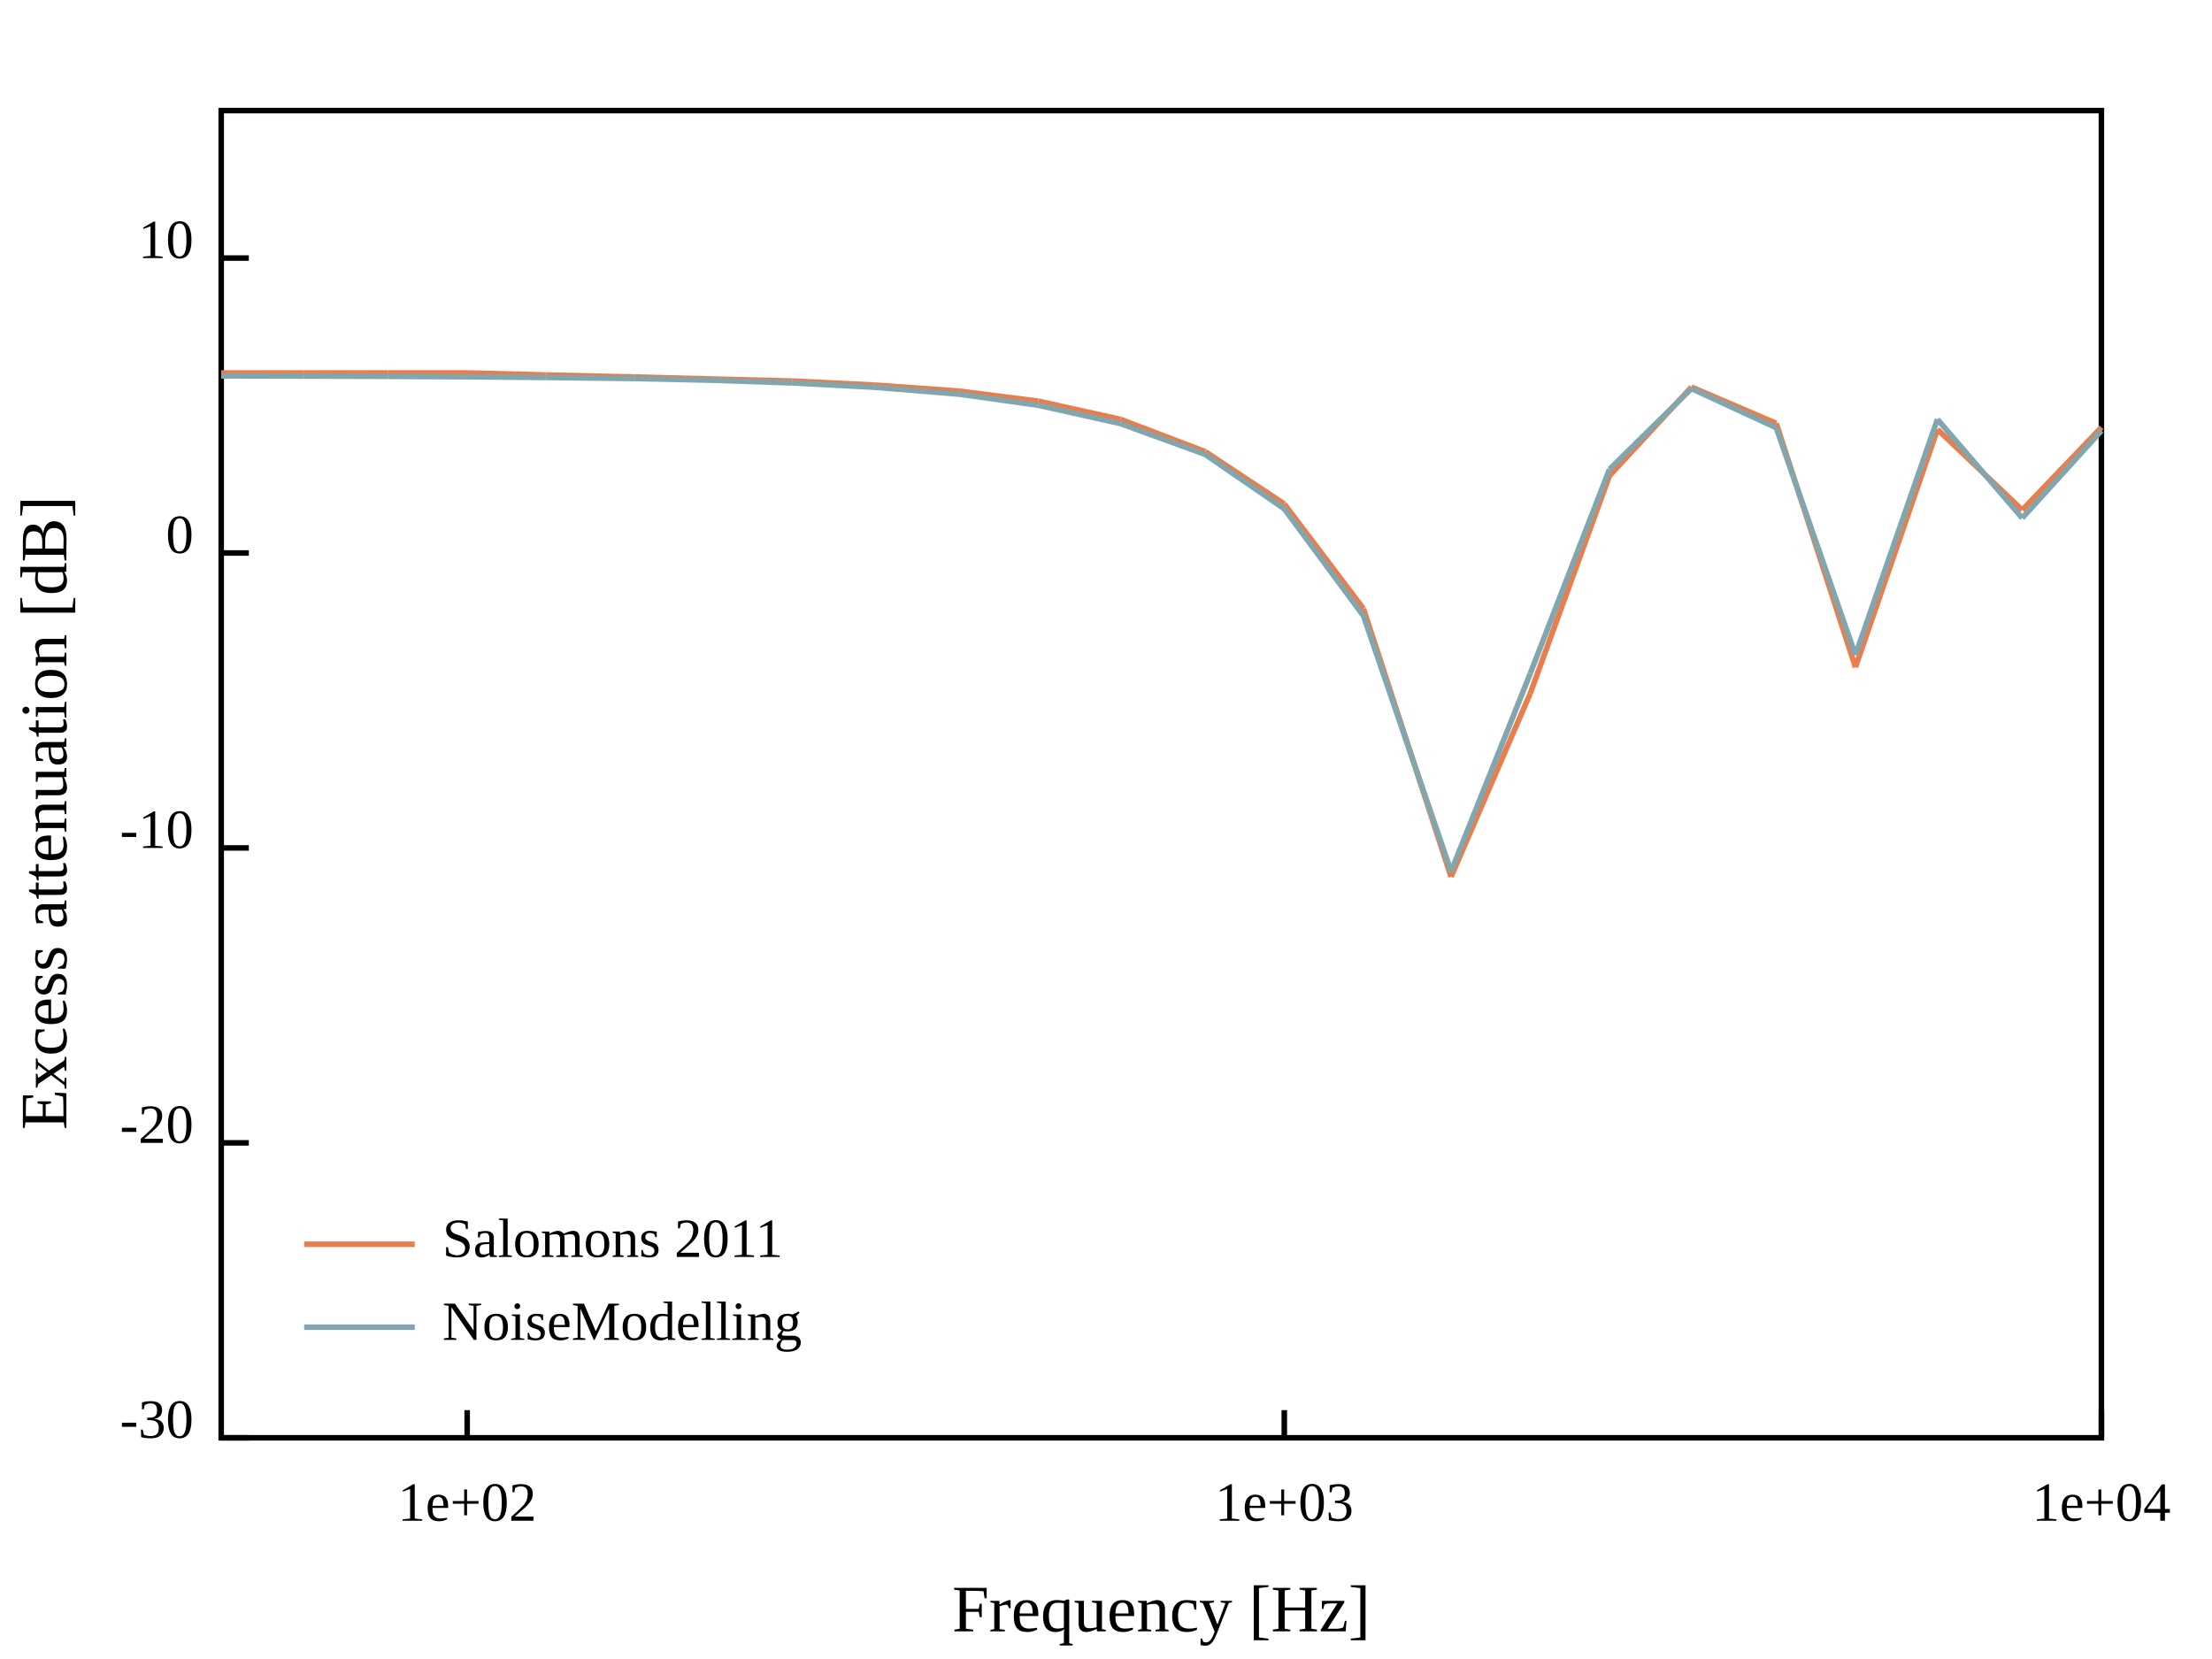
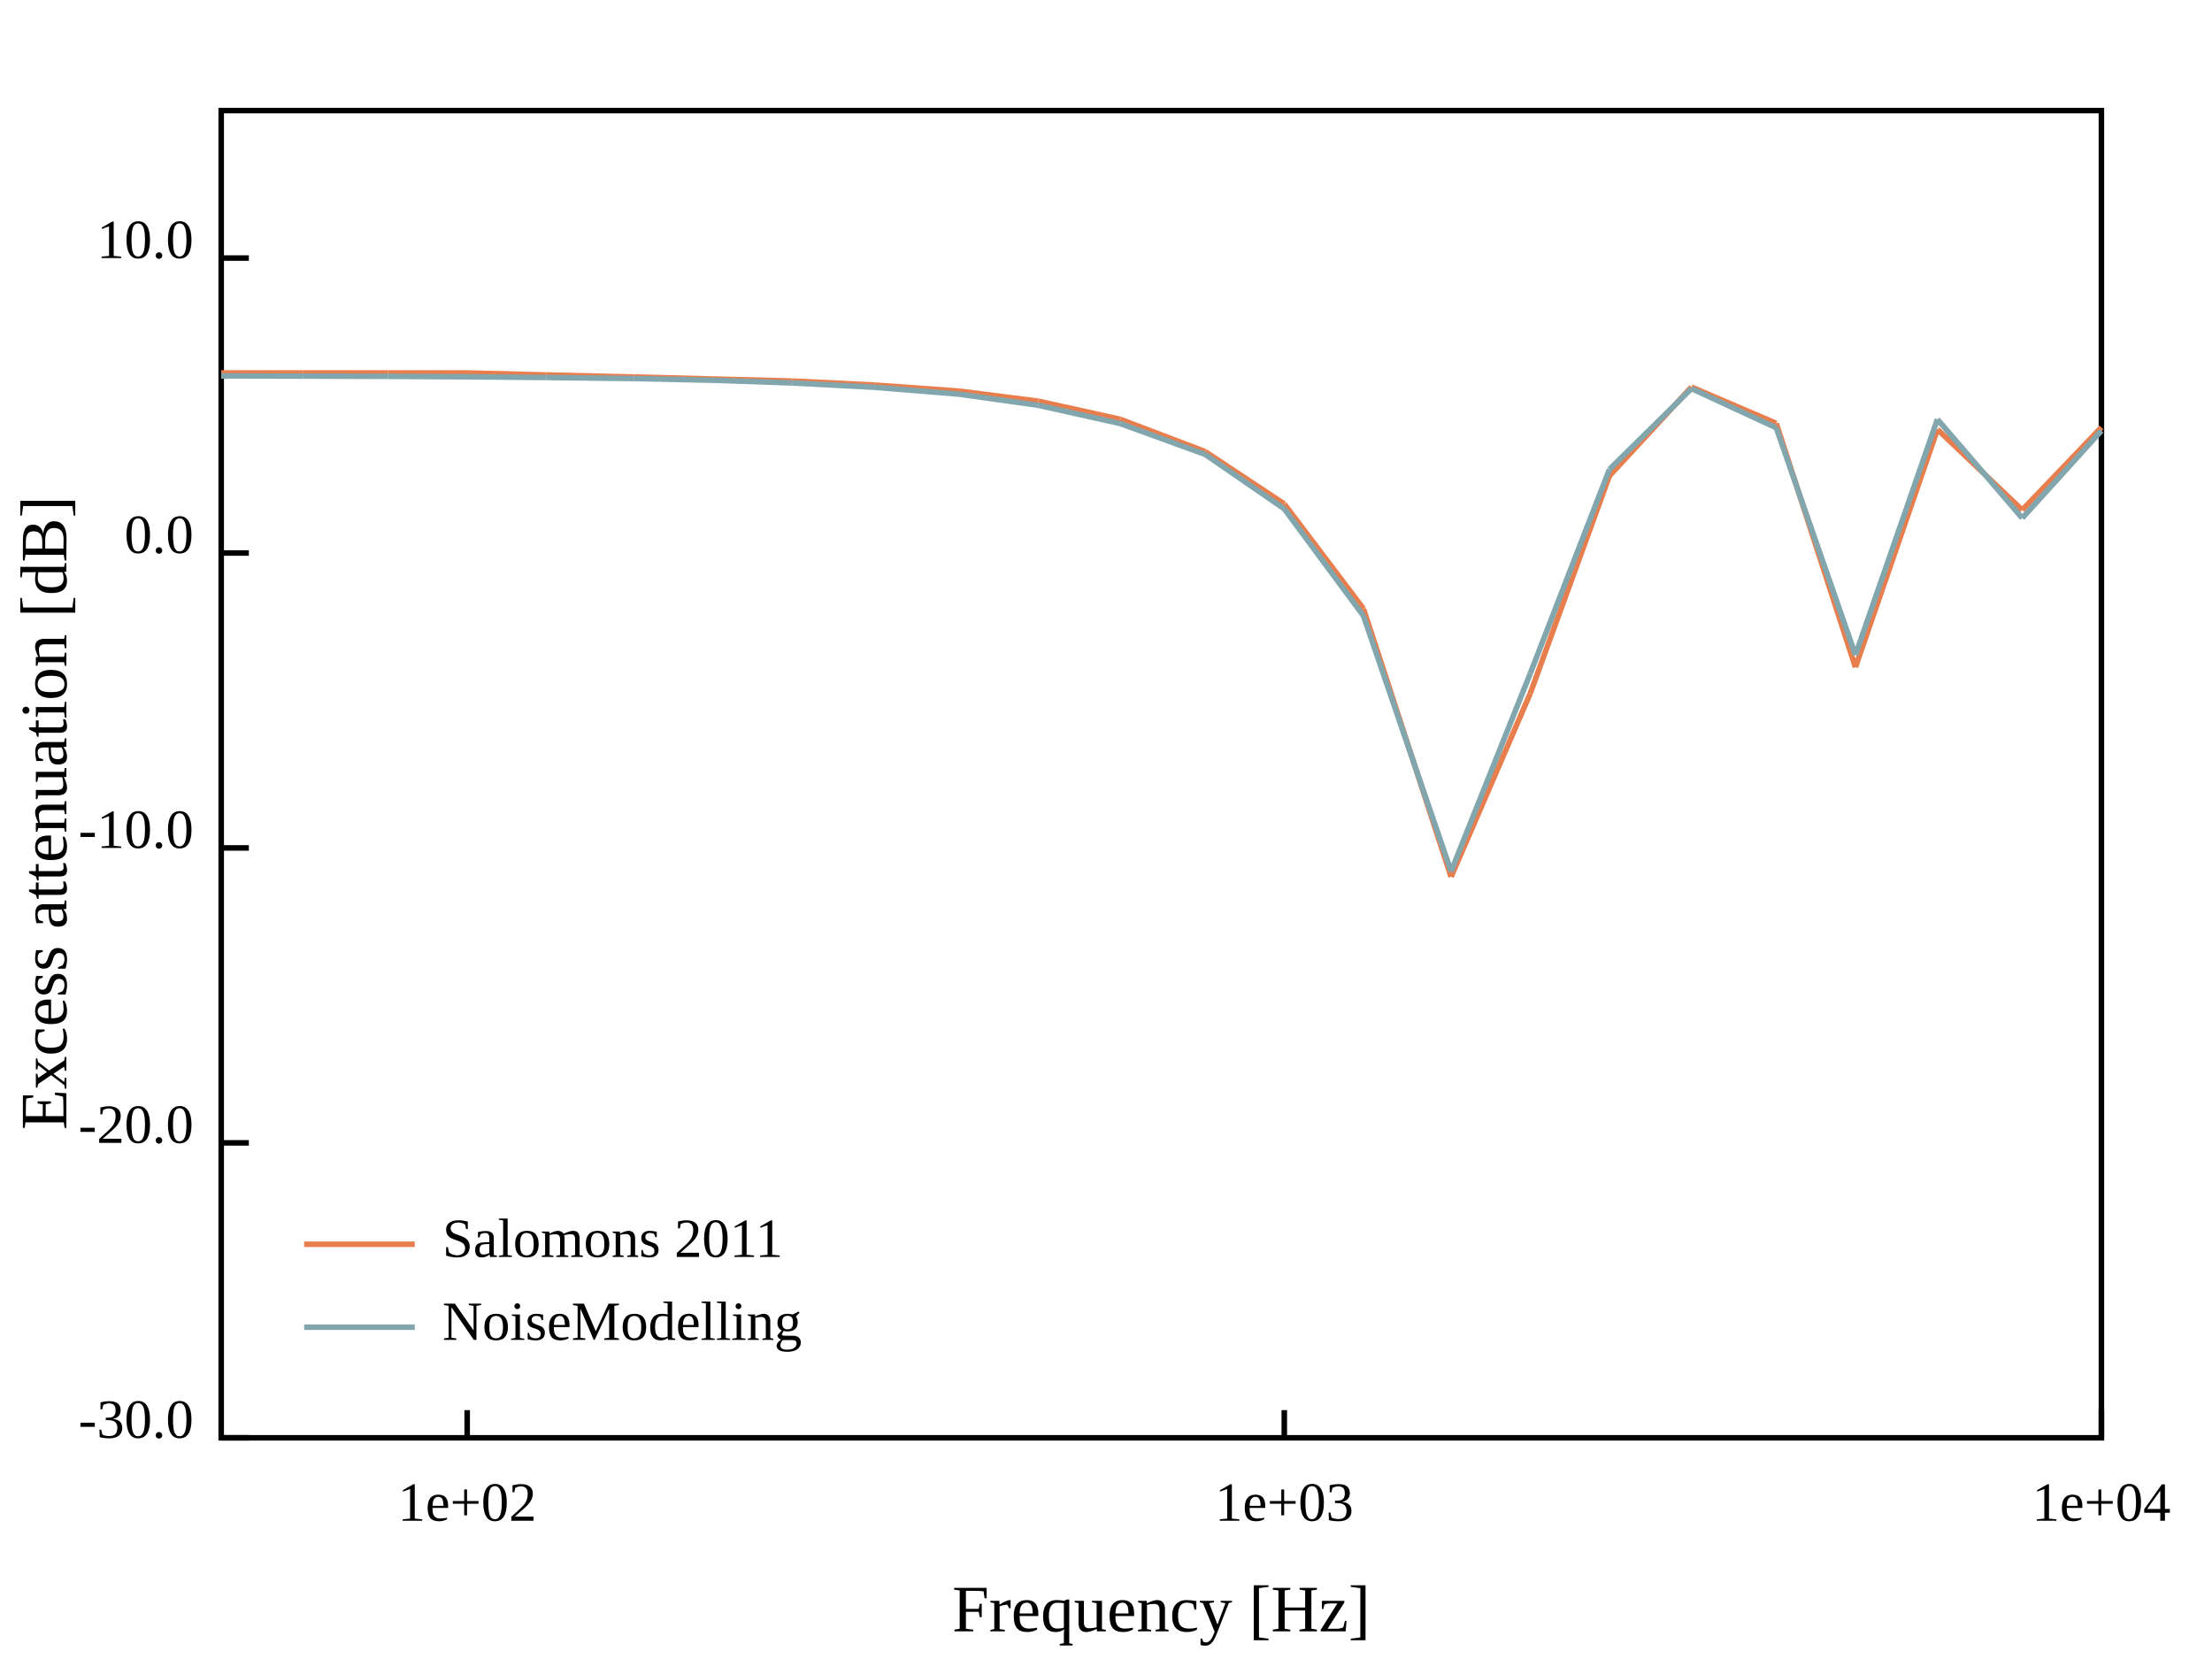
- <svg height="300" width="400">
+ <svg xmlns="http://www.w3.org/2000/svg" height="300" width="400">
  <rect width="400" height="300" x="0" y="0" style="fill:white; stroke:none" />
  <rect width="340" height="240" x="40" y="20" style="fill:none; stroke-width:1;stroke:black" />
  <line x1="40" y1="260" x2="45" y2="260" style="fill:none; stroke-width:1; stroke:black" />
-   <text x="35" y="260" text-anchor="end" style="stroke:none; fill:black; font-size:smaller">-30</text>
+   <text x="35" y="260" text-anchor="end" style="stroke:none; fill:black; font-size:smaller">-30.0</text>
  <line x1="40" y1="206.667" x2="45" y2="206.667" style="fill:none; stroke-width:1; stroke:black" />
-   <text x="35" y="206.667" text-anchor="end" style="stroke:none; fill:black; font-size:smaller">-20</text>
+   <text x="35" y="206.667" text-anchor="end" style="stroke:none; fill:black; font-size:smaller">-20.0</text>
  <line x1="40" y1="153.333" x2="45" y2="153.333" style="fill:none; stroke-width:1; stroke:black" />
-   <text x="35" y="153.333" text-anchor="end" style="stroke:none; fill:black; font-size:smaller">-10</text>
+   <text x="35" y="153.333" text-anchor="end" style="stroke:none; fill:black; font-size:smaller">-10.0</text>
  <line x1="40" y1="100" x2="45" y2="100" style="fill:none; stroke-width:1; stroke:black" />
-   <text x="35" y="100" text-anchor="end" style="stroke:none; fill:black; font-size:smaller">0</text>
+   <text x="35" y="100" text-anchor="end" style="stroke:none; fill:black; font-size:smaller">0.0</text>
  <line x1="40" y1="46.667" x2="45" y2="46.667" style="fill:none; stroke-width:1; stroke:black" />
-   <text x="35" y="46.667" text-anchor="end" style="stroke:none; fill:black; font-size:smaller">10</text>
+   <text x="35" y="46.667" text-anchor="end" style="stroke:none; fill:black; font-size:smaller">10.0</text>
  <line x1="84.48" y1="260" x2="84.48" y2="255" style="fill:none; stroke-width:1; stroke:black" />
  <text x="84.48" y="275" text-anchor="middle" style="stroke:none; fill:black; font-size:smaller">1e+02</text>
  <line x1="232.24" y1="260" x2="232.24" y2="255" style="fill:none; stroke-width:1; stroke:black" />
  <text x="232.24" y="275" text-anchor="middle" style="stroke:none; fill:black; font-size:smaller">1e+03</text>
  <line x1="380" y1="260" x2="380" y2="255" style="fill:none; stroke-width:1; stroke:black" />
  <text x="380" y="275" text-anchor="middle" style="stroke:none; fill:black; font-size:smaller">1e+04</text>
  <line x1="40" y1="67.441" x2="54.831" y2="67.441" style="fill:none; stroke-width:1; stroke:rgb(232,126,77)" />
  <line x1="54.831" y1="67.441" x2="70.161" y2="67.441" style="fill:none; stroke-width:1; stroke:rgb(232,126,77)" />
  <line x1="70.161" y1="67.441" x2="84.48" y2="67.441" style="fill:none; stroke-width:1; stroke:rgb(232,126,77)" />
  <line x1="84.48" y1="67.441" x2="98.8" y2="67.806" style="fill:none; stroke-width:1; stroke:rgb(232,126,77)" />
  <line x1="98.8" y1="67.806" x2="114.641" y2="68.17" style="fill:none; stroke-width:1; stroke:rgb(232,126,77)" />
  <line x1="114.641" y1="68.17" x2="128.96" y2="68.535" style="fill:none; stroke-width:1; stroke:rgb(232,126,77)" />
  <line x1="128.96" y1="68.535" x2="143.28" y2="68.899" style="fill:none; stroke-width:1; stroke:rgb(232,126,77)" />
  <line x1="143.28" y1="68.899" x2="158.11" y2="69.628" style="fill:none; stroke-width:1; stroke:rgb(232,126,77)" />
  <line x1="158.11" y1="69.628" x2="173.441" y2="70.721" style="fill:none; stroke-width:1; stroke:rgb(232,126,77)" />
  <line x1="173.441" y1="70.721" x2="187.76" y2="72.544" style="fill:none; stroke-width:1; stroke:rgb(232,126,77)" />
  <line x1="187.76" y1="72.544" x2="202.591" y2="75.824" style="fill:none; stroke-width:1; stroke:rgb(232,126,77)" />
  <line x1="202.591" y1="75.824" x2="217.921" y2="81.655" style="fill:none; stroke-width:1; stroke:rgb(232,126,77)" />
  <line x1="217.921" y1="81.655" x2="232.24" y2="91.131" style="fill:none; stroke-width:1; stroke:rgb(232,126,77)" />
  <line x1="232.24" y1="91.131" x2="246.559" y2="110.084" style="fill:none; stroke-width:1; stroke:rgb(232,126,77)" />
  <line x1="246.559" y1="110.084" x2="262.401" y2="158.557" style="fill:none; stroke-width:1; stroke:rgb(232,126,77)" />
  <line x1="262.401" y1="158.557" x2="276.72" y2="125.391" style="fill:none; stroke-width:1; stroke:rgb(232,126,77)" />
  <line x1="276.72" y1="125.391" x2="291.04" y2="86.029" style="fill:none; stroke-width:1; stroke:rgb(232,126,77)" />
  <line x1="291.04" y1="86.029" x2="305.87" y2="69.992" style="fill:none; stroke-width:1; stroke:rgb(232,126,77)" />
  <line x1="305.87" y1="69.992" x2="321.2" y2="76.553" style="fill:none; stroke-width:1; stroke:rgb(232,126,77)" />
  <line x1="321.2" y1="76.553" x2="335.52" y2="120.653" style="fill:none; stroke-width:1; stroke:rgb(232,126,77)" />
  <line x1="335.52" y1="120.653" x2="350.351" y2="77.646" style="fill:none; stroke-width:1; stroke:rgb(232,126,77)" />
  <line x1="350.351" y1="77.646" x2="365.681" y2="92.225" style="fill:none; stroke-width:1; stroke:rgb(232,126,77)" />
  <line x1="365.681" y1="92.225" x2="380" y2="77.282" style="fill:none; stroke-width:1; stroke:rgb(232,126,77)" />
  <line x1="40" y1="67.977" x2="54.831" y2="68.009" style="fill:none; stroke-width:1; stroke:rgb(130,166,173)" />
  <line x1="54.831" y1="68.009" x2="70.161" y2="68.059" style="fill:none; stroke-width:1; stroke:rgb(130,166,173)" />
  <line x1="70.161" y1="68.059" x2="84.48" y2="68.138" style="fill:none; stroke-width:1; stroke:rgb(130,166,173)" />
  <line x1="84.48" y1="68.138" x2="98.8" y2="68.261" style="fill:none; stroke-width:1; stroke:rgb(130,166,173)" />
  <line x1="98.8" y1="68.261" x2="114.641" y2="68.454" style="fill:none; stroke-width:1; stroke:rgb(130,166,173)" />
  <line x1="114.641" y1="68.454" x2="128.96" y2="68.761" style="fill:none; stroke-width:1; stroke:rgb(130,166,173)" />
  <line x1="128.96" y1="68.761" x2="143.28" y2="69.25" style="fill:none; stroke-width:1; stroke:rgb(130,166,173)" />
  <line x1="143.28" y1="69.25" x2="158.11" y2="70.028" style="fill:none; stroke-width:1; stroke:rgb(130,166,173)" />
  <line x1="158.11" y1="70.028" x2="173.441" y2="71.276" style="fill:none; stroke-width:1; stroke:rgb(130,166,173)" />
  <line x1="173.441" y1="71.276" x2="187.76" y2="73.291" style="fill:none; stroke-width:1; stroke:rgb(130,166,173)" />
  <line x1="187.76" y1="73.291" x2="202.591" y2="76.597" style="fill:none; stroke-width:1; stroke:rgb(130,166,173)" />
  <line x1="202.591" y1="76.597" x2="217.921" y2="82.164" style="fill:none; stroke-width:1; stroke:rgb(130,166,173)" />
  <line x1="217.921" y1="82.164" x2="232.24" y2="92.013" style="fill:none; stroke-width:1; stroke:rgb(130,166,173)" />
  <line x1="232.24" y1="92.013" x2="246.559" y2="111.364" style="fill:none; stroke-width:1; stroke:rgb(130,166,173)" />
  <line x1="246.559" y1="111.364" x2="262.401" y2="157.592" style="fill:none; stroke-width:1; stroke:rgb(130,166,173)" />
  <line x1="262.401" y1="157.592" x2="276.72" y2="121.783" style="fill:none; stroke-width:1; stroke:rgb(130,166,173)" />
  <line x1="276.72" y1="121.783" x2="291.04" y2="84.873" style="fill:none; stroke-width:1; stroke:rgb(130,166,173)" />
  <line x1="291.04" y1="84.873" x2="305.87" y2="70.263" style="fill:none; stroke-width:1; stroke:rgb(130,166,173)" />
  <line x1="305.87" y1="70.263" x2="321.2" y2="77.356" style="fill:none; stroke-width:1; stroke:rgb(130,166,173)" />
  <line x1="321.2" y1="77.356" x2="335.52" y2="118.459" style="fill:none; stroke-width:1; stroke:rgb(130,166,173)" />
  <line x1="335.52" y1="118.459" x2="350.351" y2="75.826" style="fill:none; stroke-width:1; stroke:rgb(130,166,173)" />
  <line x1="350.351" y1="75.826" x2="365.681" y2="93.684" style="fill:none; stroke-width:1; stroke:rgb(130,166,173)" />
  <line x1="365.681" y1="93.684" x2="380" y2="77.888" style="fill:none; stroke-width:1; stroke:rgb(130,166,173)" />
  <text x="210" y="295" text-anchor="middle" style="stroke:none; fill:black">Frequency [Hz]</text>
  <text x="5" y="140" transform="rotate(-90, 12, 140)" text-anchor="middle" style="stroke:none; fill:black">Excess attenuation [dB]</text>
  <line x1="55" y1="225" x2="75" y2="225" style="fill:none; stroke-width:1; stroke:rgb(232,126,77)" />
  <text x="80" y="225" dominant-baseline="middle" style="stroke:none; fill:black; font-size:smaller">Salomons 2011</text>
  <line x1="55" y1="240" x2="75" y2="240" style="fill:none; stroke-width:1; stroke:rgb(130,166,173)" />
  <text x="80" y="240" dominant-baseline="middle" style="stroke:none; fill:black; font-size:smaller">NoiseModelling</text>
</svg>
